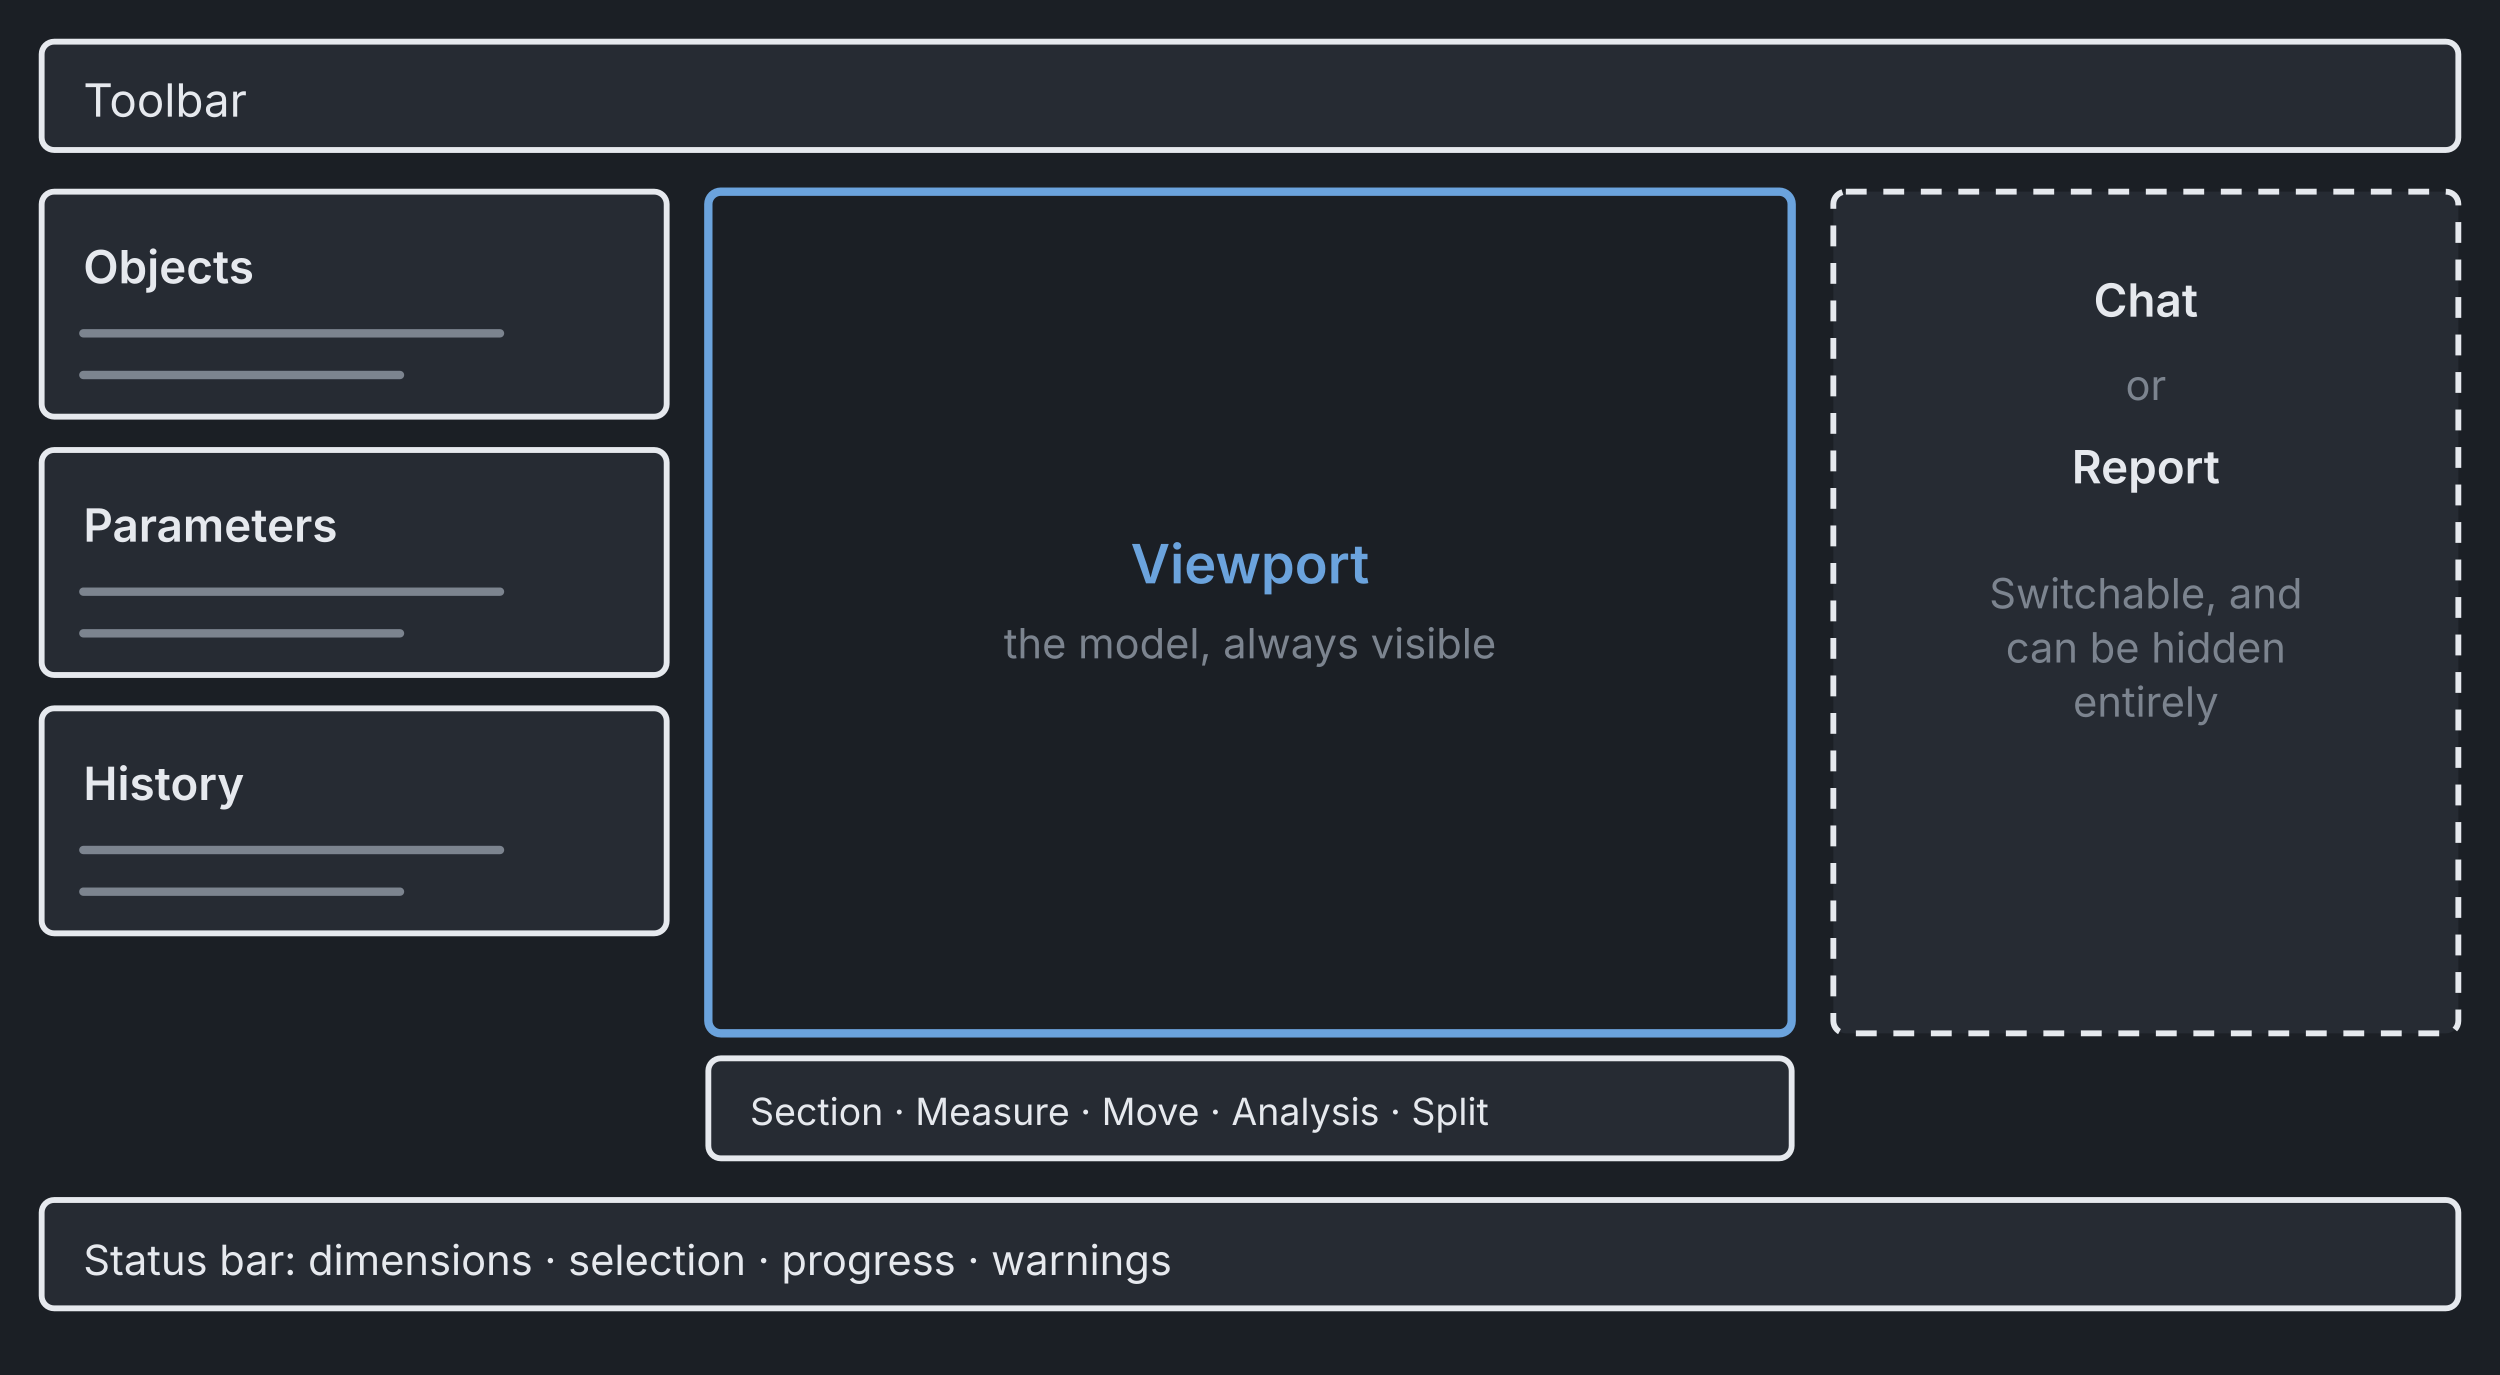
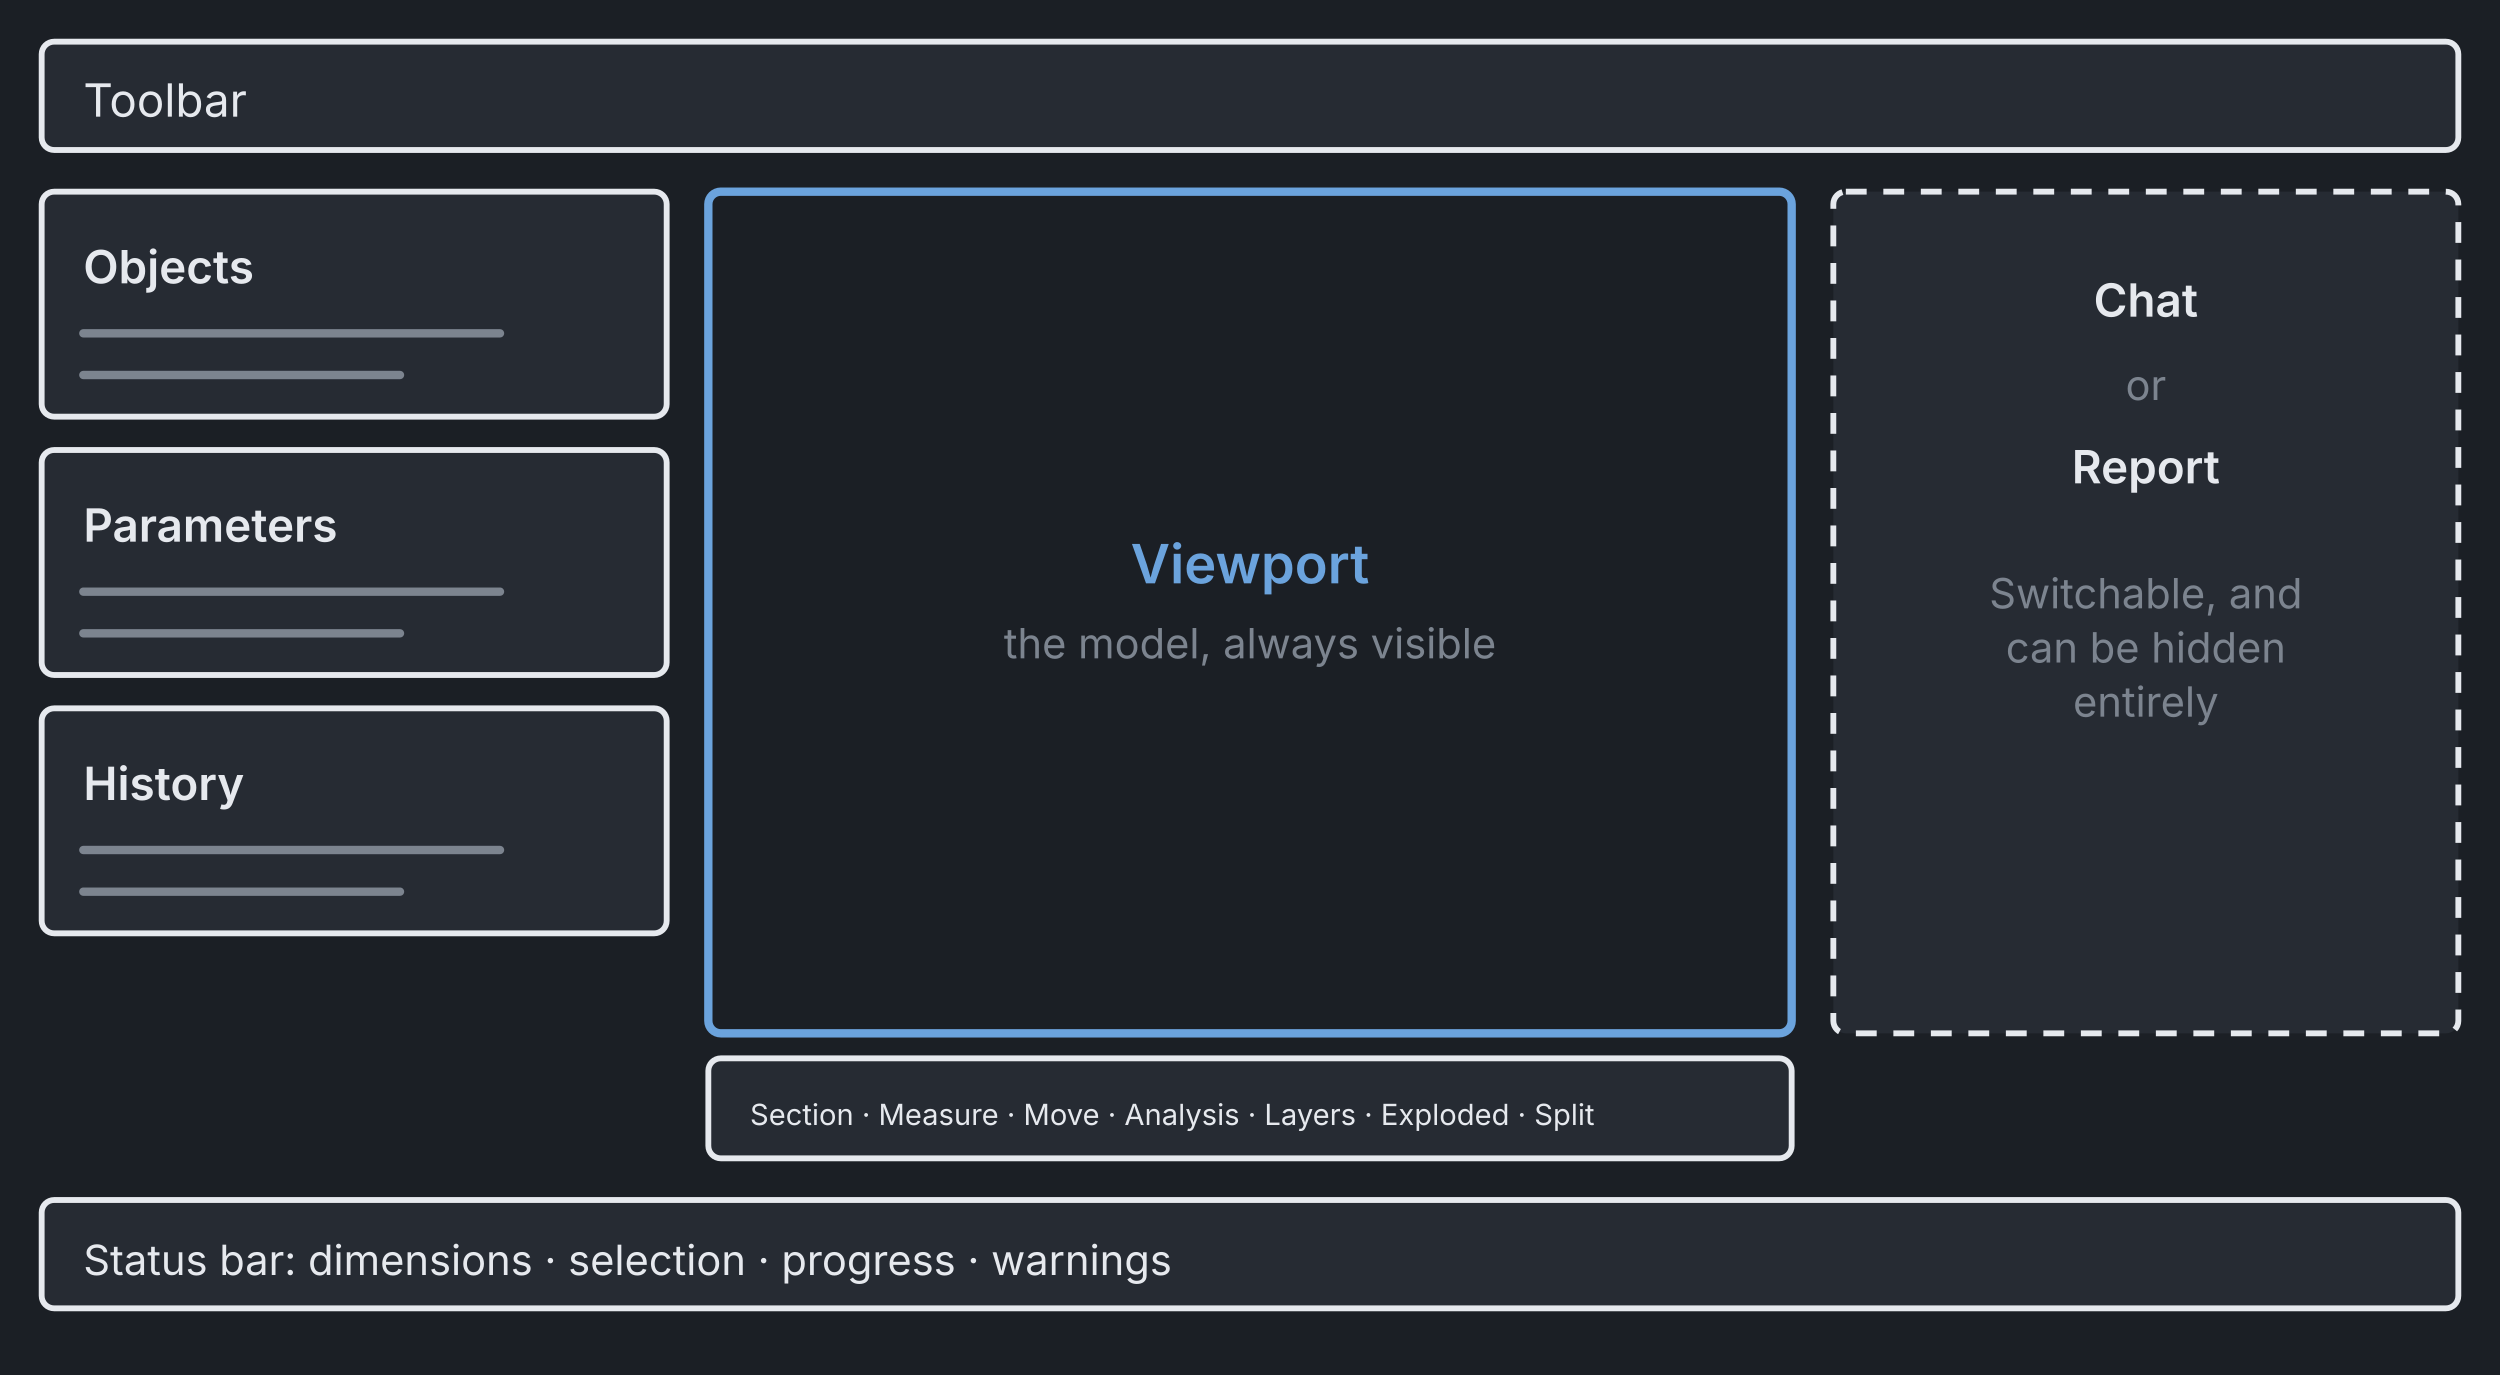
<svg xmlns="http://www.w3.org/2000/svg" viewBox="0 0 600 330" width="600" height="330">
  <rect x="0" y="0" width="600" height="330" fill="#1b1f25" />
  <rect x="10" y="10" width="580" height="26" rx="3" fill="#262b33" stroke="#e6e9ee" stroke-width="1.4" />
  <text x="20" y="28" fill="#e6e9ee" font-size="11" font-family="system-ui, -apple-system, Segoe UI, sans-serif" text-anchor="start">Toolbar</text>
  <rect x="10" y="46" width="150" height="54" rx="3" fill="#262b33" stroke="#e6e9ee" stroke-width="1.4" />
  <text x="20" y="68" fill="#e6e9ee" font-size="11" font-family="system-ui, -apple-system, Segoe UI, sans-serif" text-anchor="start" font-weight="600">Objects</text>
  <line x1="20" y1="80" x2="120" y2="80" stroke="#7c848f" stroke-width="2" stroke-linecap="round" />
  <line x1="20" y1="90" x2="96" y2="90" stroke="#7c848f" stroke-width="2" stroke-linecap="round" />
  <rect x="10" y="108" width="150" height="54" rx="3" fill="#262b33" stroke="#e6e9ee" stroke-width="1.4" />
  <text x="20" y="130" fill="#e6e9ee" font-size="11" font-family="system-ui, -apple-system, Segoe UI, sans-serif" text-anchor="start" font-weight="600">Parameters</text>
  <line x1="20" y1="142" x2="120" y2="142" stroke="#7c848f" stroke-width="2" stroke-linecap="round" />
  <line x1="20" y1="152" x2="96" y2="152" stroke="#7c848f" stroke-width="2" stroke-linecap="round" />
  <rect x="10" y="170" width="150" height="54" rx="3" fill="#262b33" stroke="#e6e9ee" stroke-width="1.4" />
  <text x="20" y="192" fill="#e6e9ee" font-size="11" font-family="system-ui, -apple-system, Segoe UI, sans-serif" text-anchor="start" font-weight="600">History</text>
  <line x1="20" y1="204" x2="120" y2="204" stroke="#7c848f" stroke-width="2" stroke-linecap="round" />
  <line x1="20" y1="214" x2="96" y2="214" stroke="#7c848f" stroke-width="2" stroke-linecap="round" />
  <rect x="170" y="46" width="260" height="202" rx="3" fill="none" stroke="#6ba3dd" stroke-width="2" />
  <text x="300" y="140" fill="#6ba3dd" font-size="13" font-family="system-ui, -apple-system, Segoe UI, sans-serif" text-anchor="middle" font-weight="600">Viewport</text>
  <text x="300" y="158" fill="#7c848f" font-size="10" font-family="system-ui, -apple-system, Segoe UI, sans-serif" text-anchor="middle">the model, always visible</text>
  <rect x="440" y="46" width="150" height="202" rx="3" fill="#262b33" stroke="#e6e9ee" stroke-width="1.4" stroke-dasharray="5 4" />
  <text x="515" y="76" fill="#e6e9ee" font-size="11" font-family="system-ui, -apple-system, Segoe UI, sans-serif" text-anchor="middle" font-weight="600">Chat</text>
  <text x="515" y="96" fill="#7c848f" font-size="10" font-family="system-ui, -apple-system, Segoe UI, sans-serif" text-anchor="middle">or</text>
  <text x="515" y="116" fill="#e6e9ee" font-size="11" font-family="system-ui, -apple-system, Segoe UI, sans-serif" text-anchor="middle" font-weight="600">Report</text>
  <text x="515" y="146" fill="#7c848f" font-size="10" font-family="system-ui, -apple-system, Segoe UI, sans-serif" text-anchor="middle">Switchable, and</text>
  <text x="515" y="159" fill="#7c848f" font-size="10" font-family="system-ui, -apple-system, Segoe UI, sans-serif" text-anchor="middle">can be hidden</text>
  <text x="515" y="172" fill="#7c848f" font-size="10" font-family="system-ui, -apple-system, Segoe UI, sans-serif" text-anchor="middle">entirely</text>
  <rect x="170" y="254" width="260" height="24" rx="3" fill="#262b33" stroke="#e6e9ee" stroke-width="1.4" />
-   <text x="180" y="270" fill="#e6e9ee" font-size="9" font-family="system-ui, -apple-system, Segoe UI, sans-serif" text-anchor="start">Section · Measure · Move · Analysis · Split</text>
+   <text x="180" y="270" fill="#e6e9ee" font-size="7" font-family="system-ui, -apple-system, Segoe UI, sans-serif" text-anchor="start">Section · Measure · Move · Analysis · Layers · Exploded · Split</text>
  <rect x="10" y="288" width="580" height="26" rx="3" fill="#262b33" stroke="#e6e9ee" stroke-width="1.4" />
  <text x="20" y="306" fill="#e6e9ee" font-size="10" font-family="system-ui, -apple-system, Segoe UI, sans-serif" text-anchor="start">Status bar: dimensions · selection · progress · warnings</text>
</svg>
